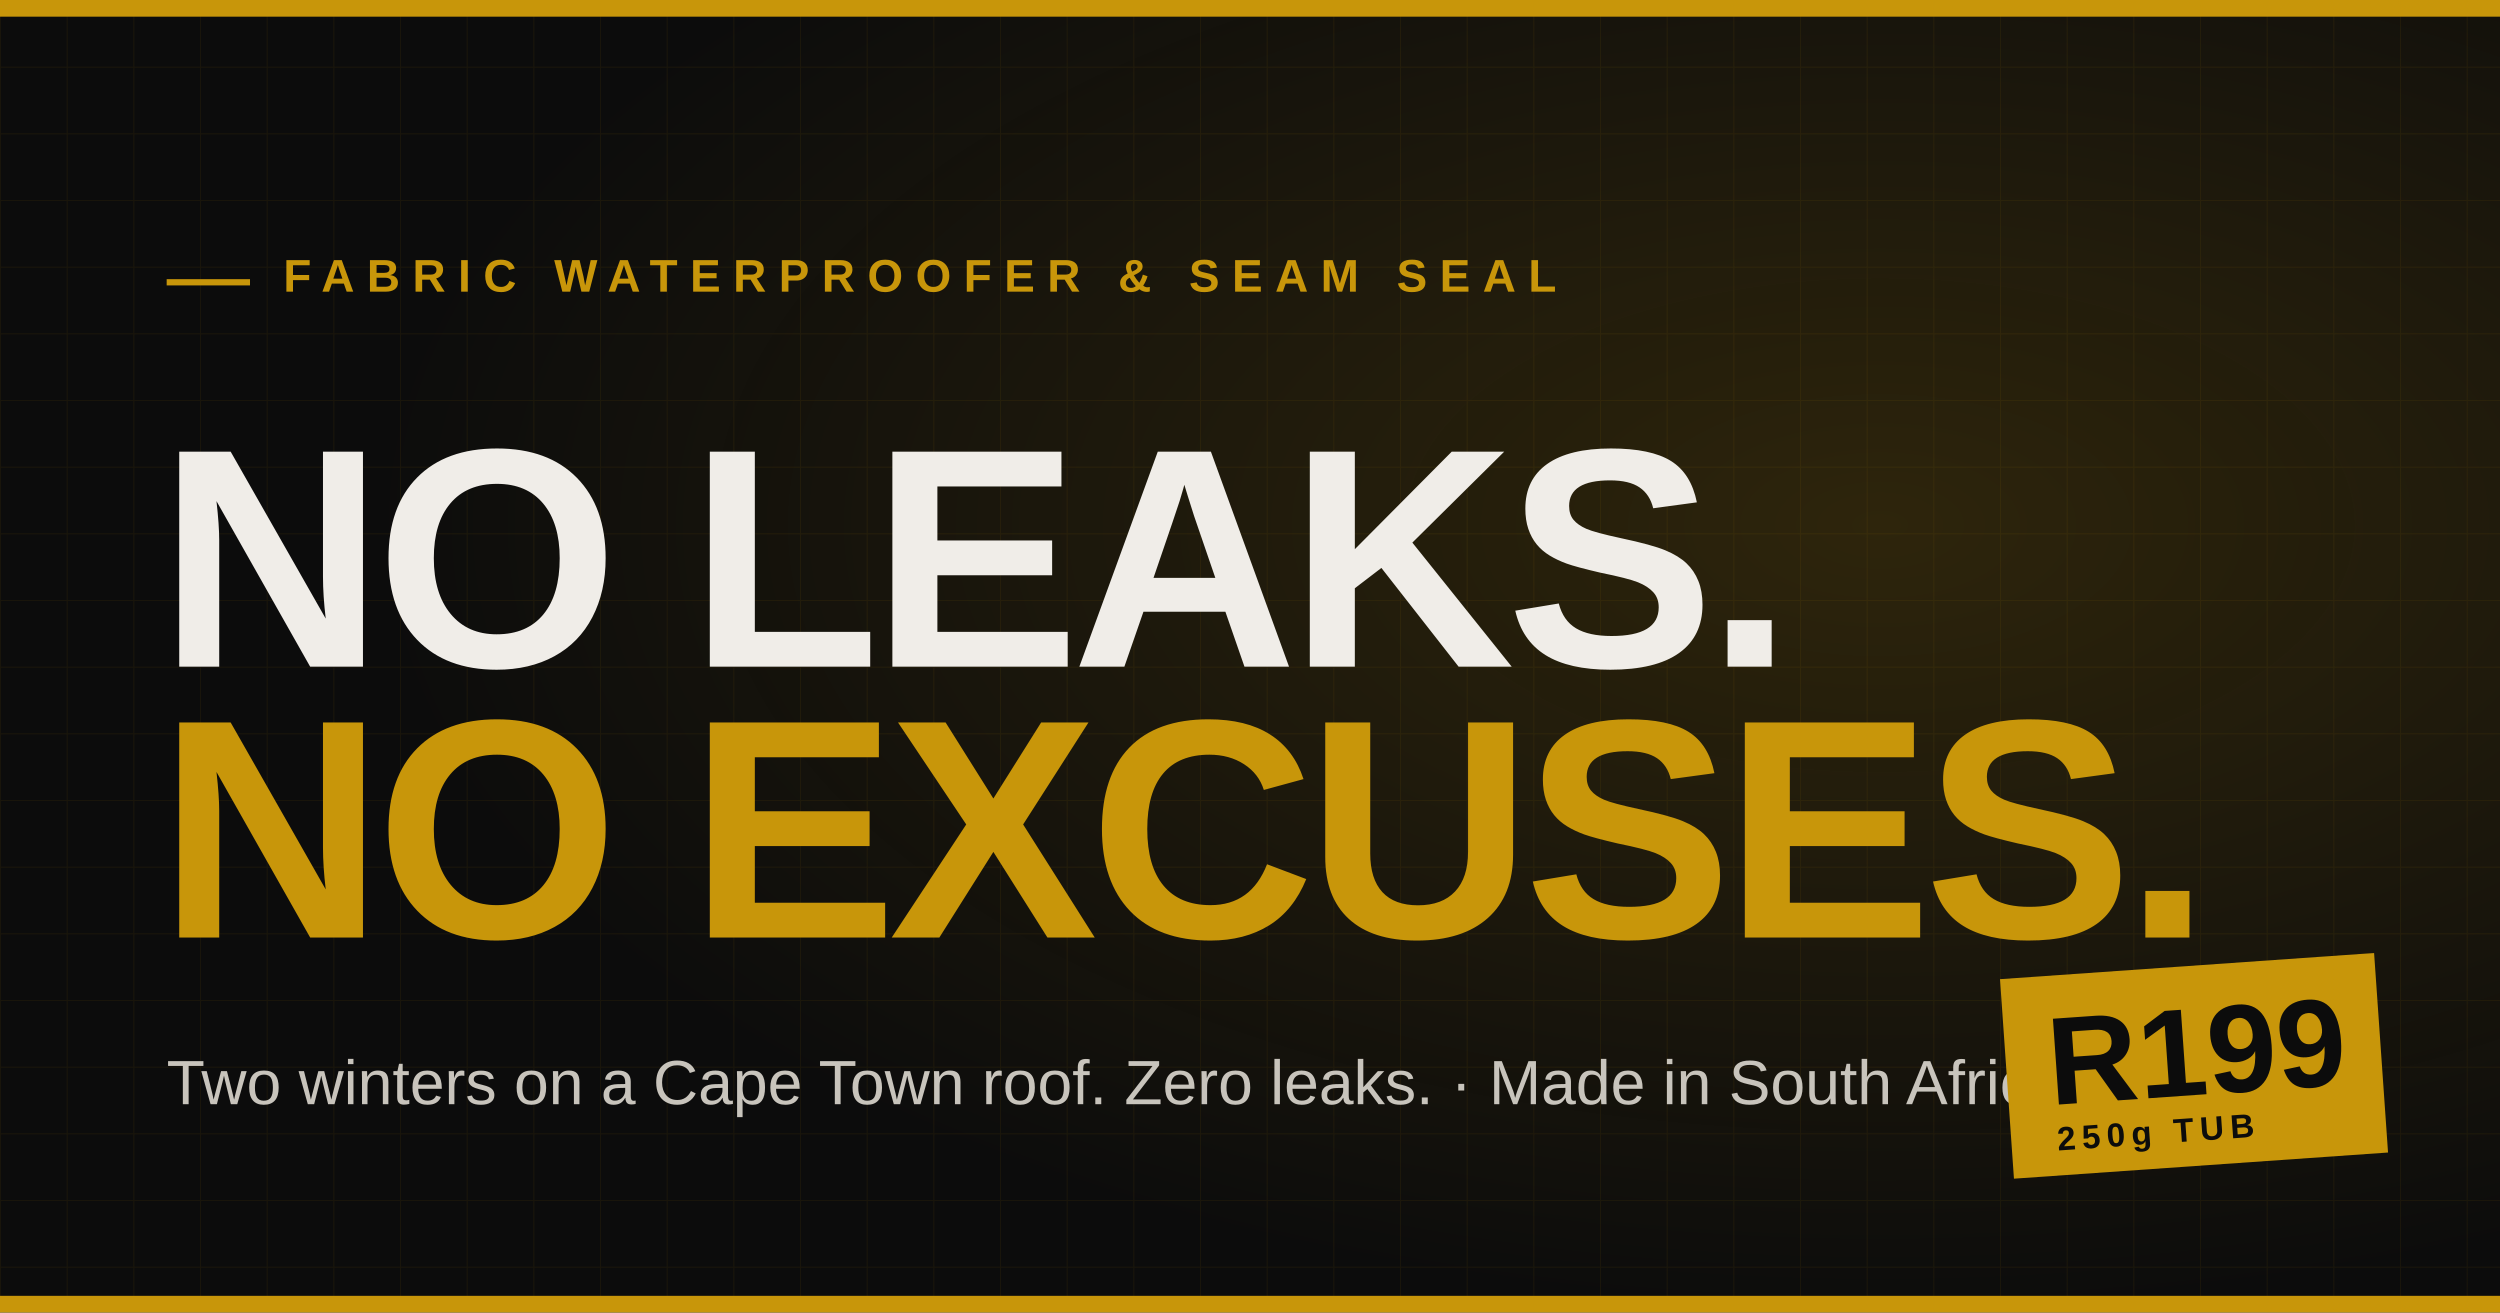
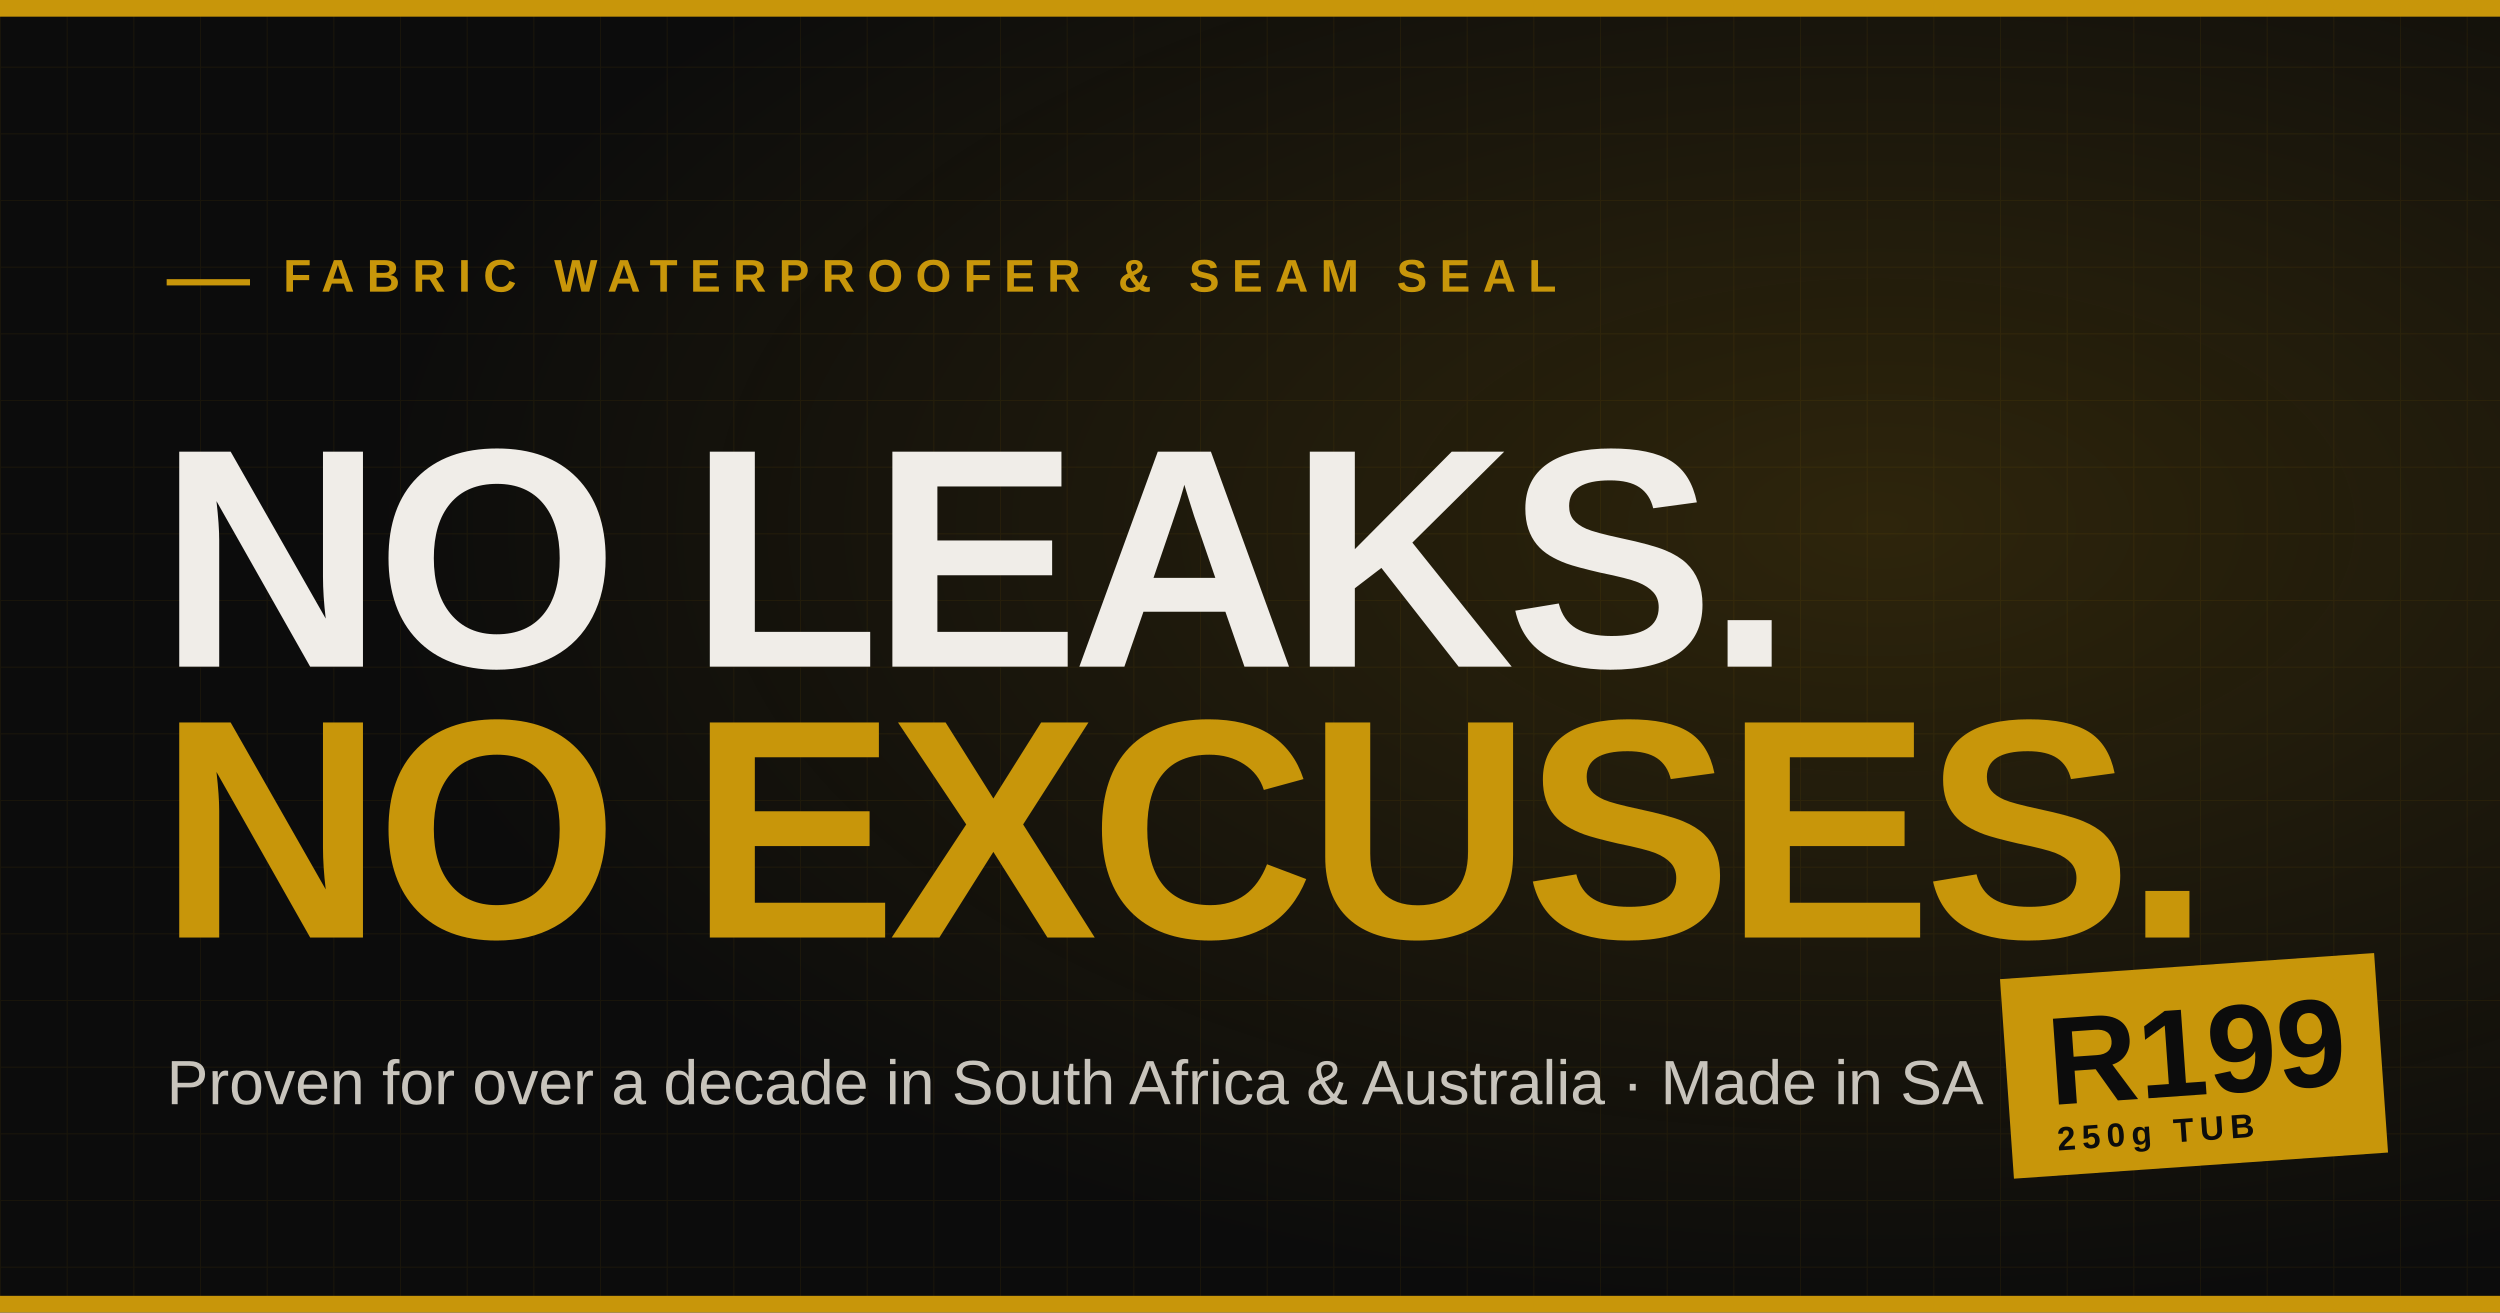
<svg xmlns="http://www.w3.org/2000/svg" viewBox="0 0 1200 630" width="1200" height="630" role="img" aria-label="SecureSeal — Fabric Waterproofer and Seam Seal. No Leaks. No Excuses.">
  <defs>
    <pattern id="grid" width="32" height="32" patternUnits="userSpaceOnUse">
      <path d="M32 0H0V32" fill="none" stroke="#C8960A" stroke-opacity="0.07" stroke-width="1" />
    </pattern>
    <radialGradient id="glow" cx="75%" cy="40%" r="60%">
      <stop offset="0%" stop-color="#C8960A" stop-opacity="0.18" />
      <stop offset="100%" stop-color="#C8960A" stop-opacity="0" />
    </radialGradient>
  </defs>
  <rect width="1200" height="630" fill="#0c0c0c" />
  <rect width="1200" height="630" fill="url(#grid)" />
  <rect width="1200" height="630" fill="url(#glow)" />
  <rect x="0" y="0" width="1200" height="8" fill="#C8960A" />
  <rect x="0" y="622" width="1200" height="8" fill="#C8960A" />
  <g transform="translate(80,140)">
    <rect x="0" y="-6" width="40" height="3" fill="#C8960A" />
    <text x="56" y="0" font-family="Arial, sans-serif" font-weight="700" font-size="22" fill="#C8960A" letter-spacing="6">FABRIC WATERPROOFER &amp; SEAM SEAL</text>
  </g>
  <text x="76" y="320" font-family="Arial Black, Arial, sans-serif" font-weight="900" font-size="150" fill="#f0ede8" letter-spacing="-4">NO LEAKS.</text>
  <text x="76" y="450" font-family="Arial Black, Arial, sans-serif" font-weight="900" font-size="150" fill="#C8960A" letter-spacing="-4">NO EXCUSES.</text>
-   <text x="80" y="530" font-family="Arial, sans-serif" font-weight="500" font-size="30" fill="#c8c4bc">Two winters on a Cape Town roof. Zero leaks. · Made in South Africa</text>
+   <text x="80" y="530" font-family="Arial, sans-serif" font-weight="500" font-size="30" fill="#c8c4bc">Proven for over a decade in South Africa &amp; Australia · Made in SA</text>
  <g transform="translate(960,470) rotate(-4)">
    <rect x="0" y="0" width="180" height="96" fill="#C8960A" />
    <text x="20" y="62" font-family="Arial Black, Arial, sans-serif" font-weight="900" font-size="60" fill="#0c0c0c">R199</text>
    <text x="22" y="84" font-family="Arial, sans-serif" font-weight="700" font-size="16" fill="#0c0c0c" letter-spacing="3">250g TUB</text>
  </g>
</svg>
